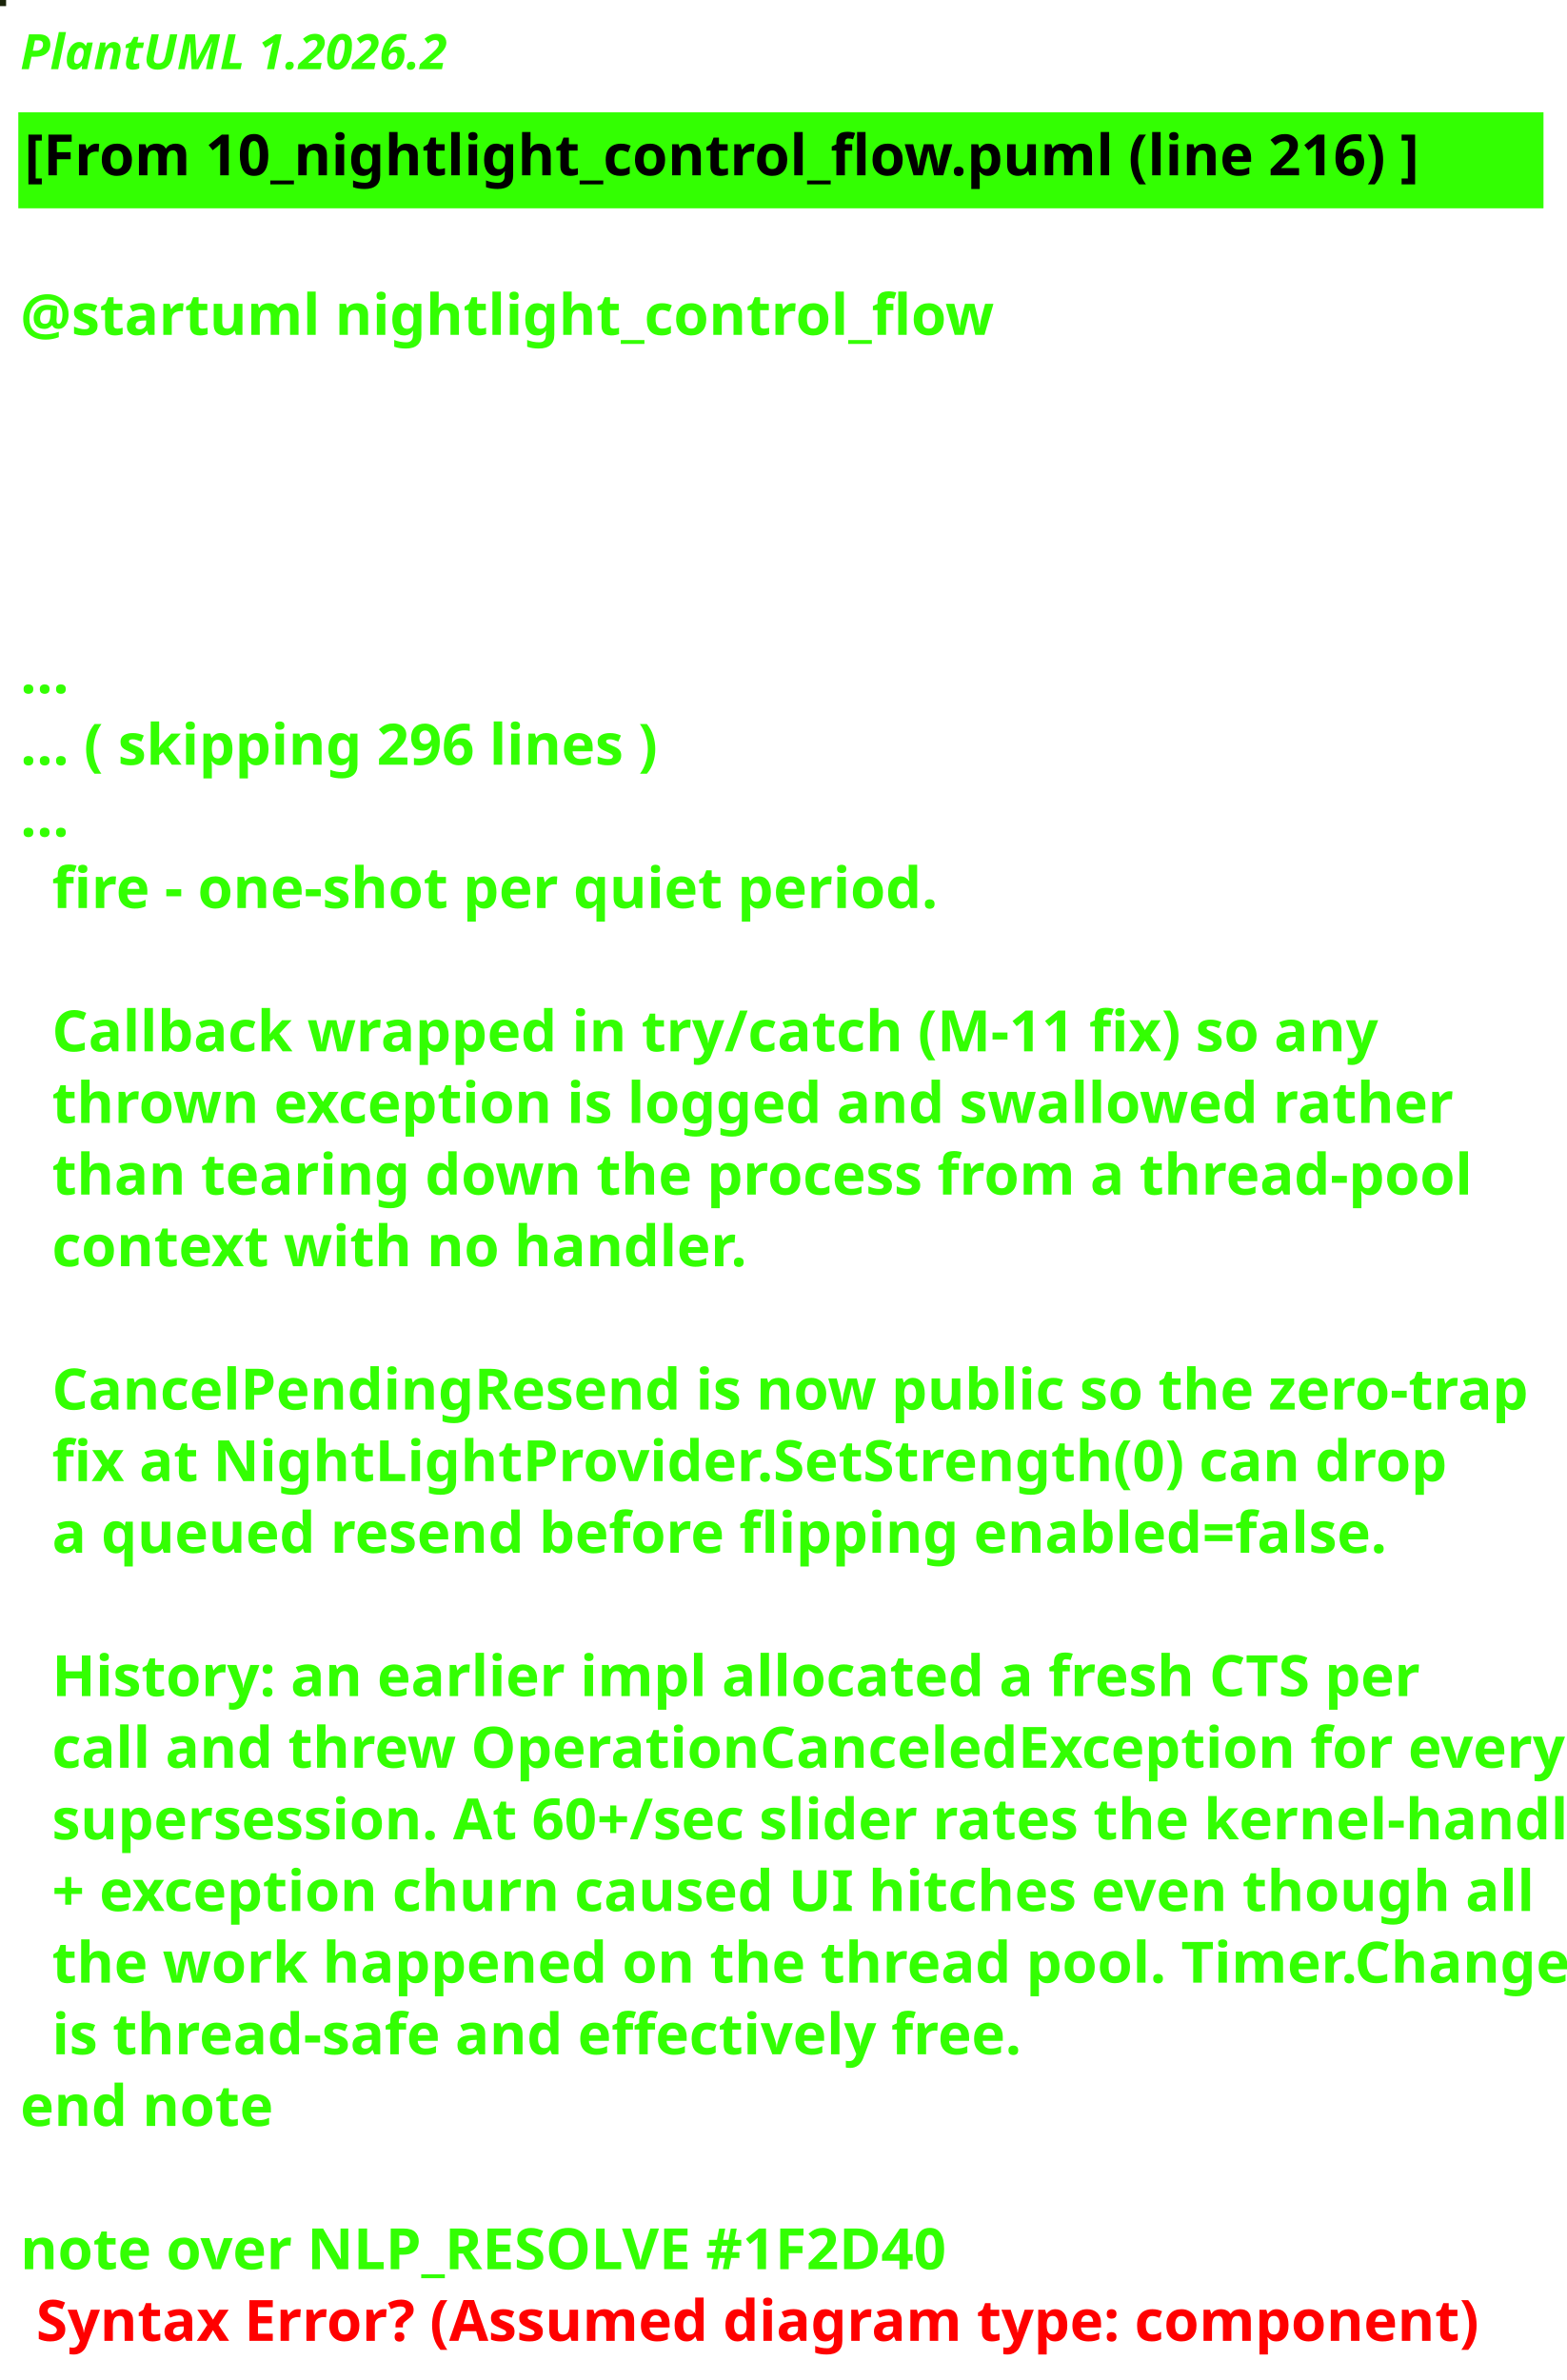
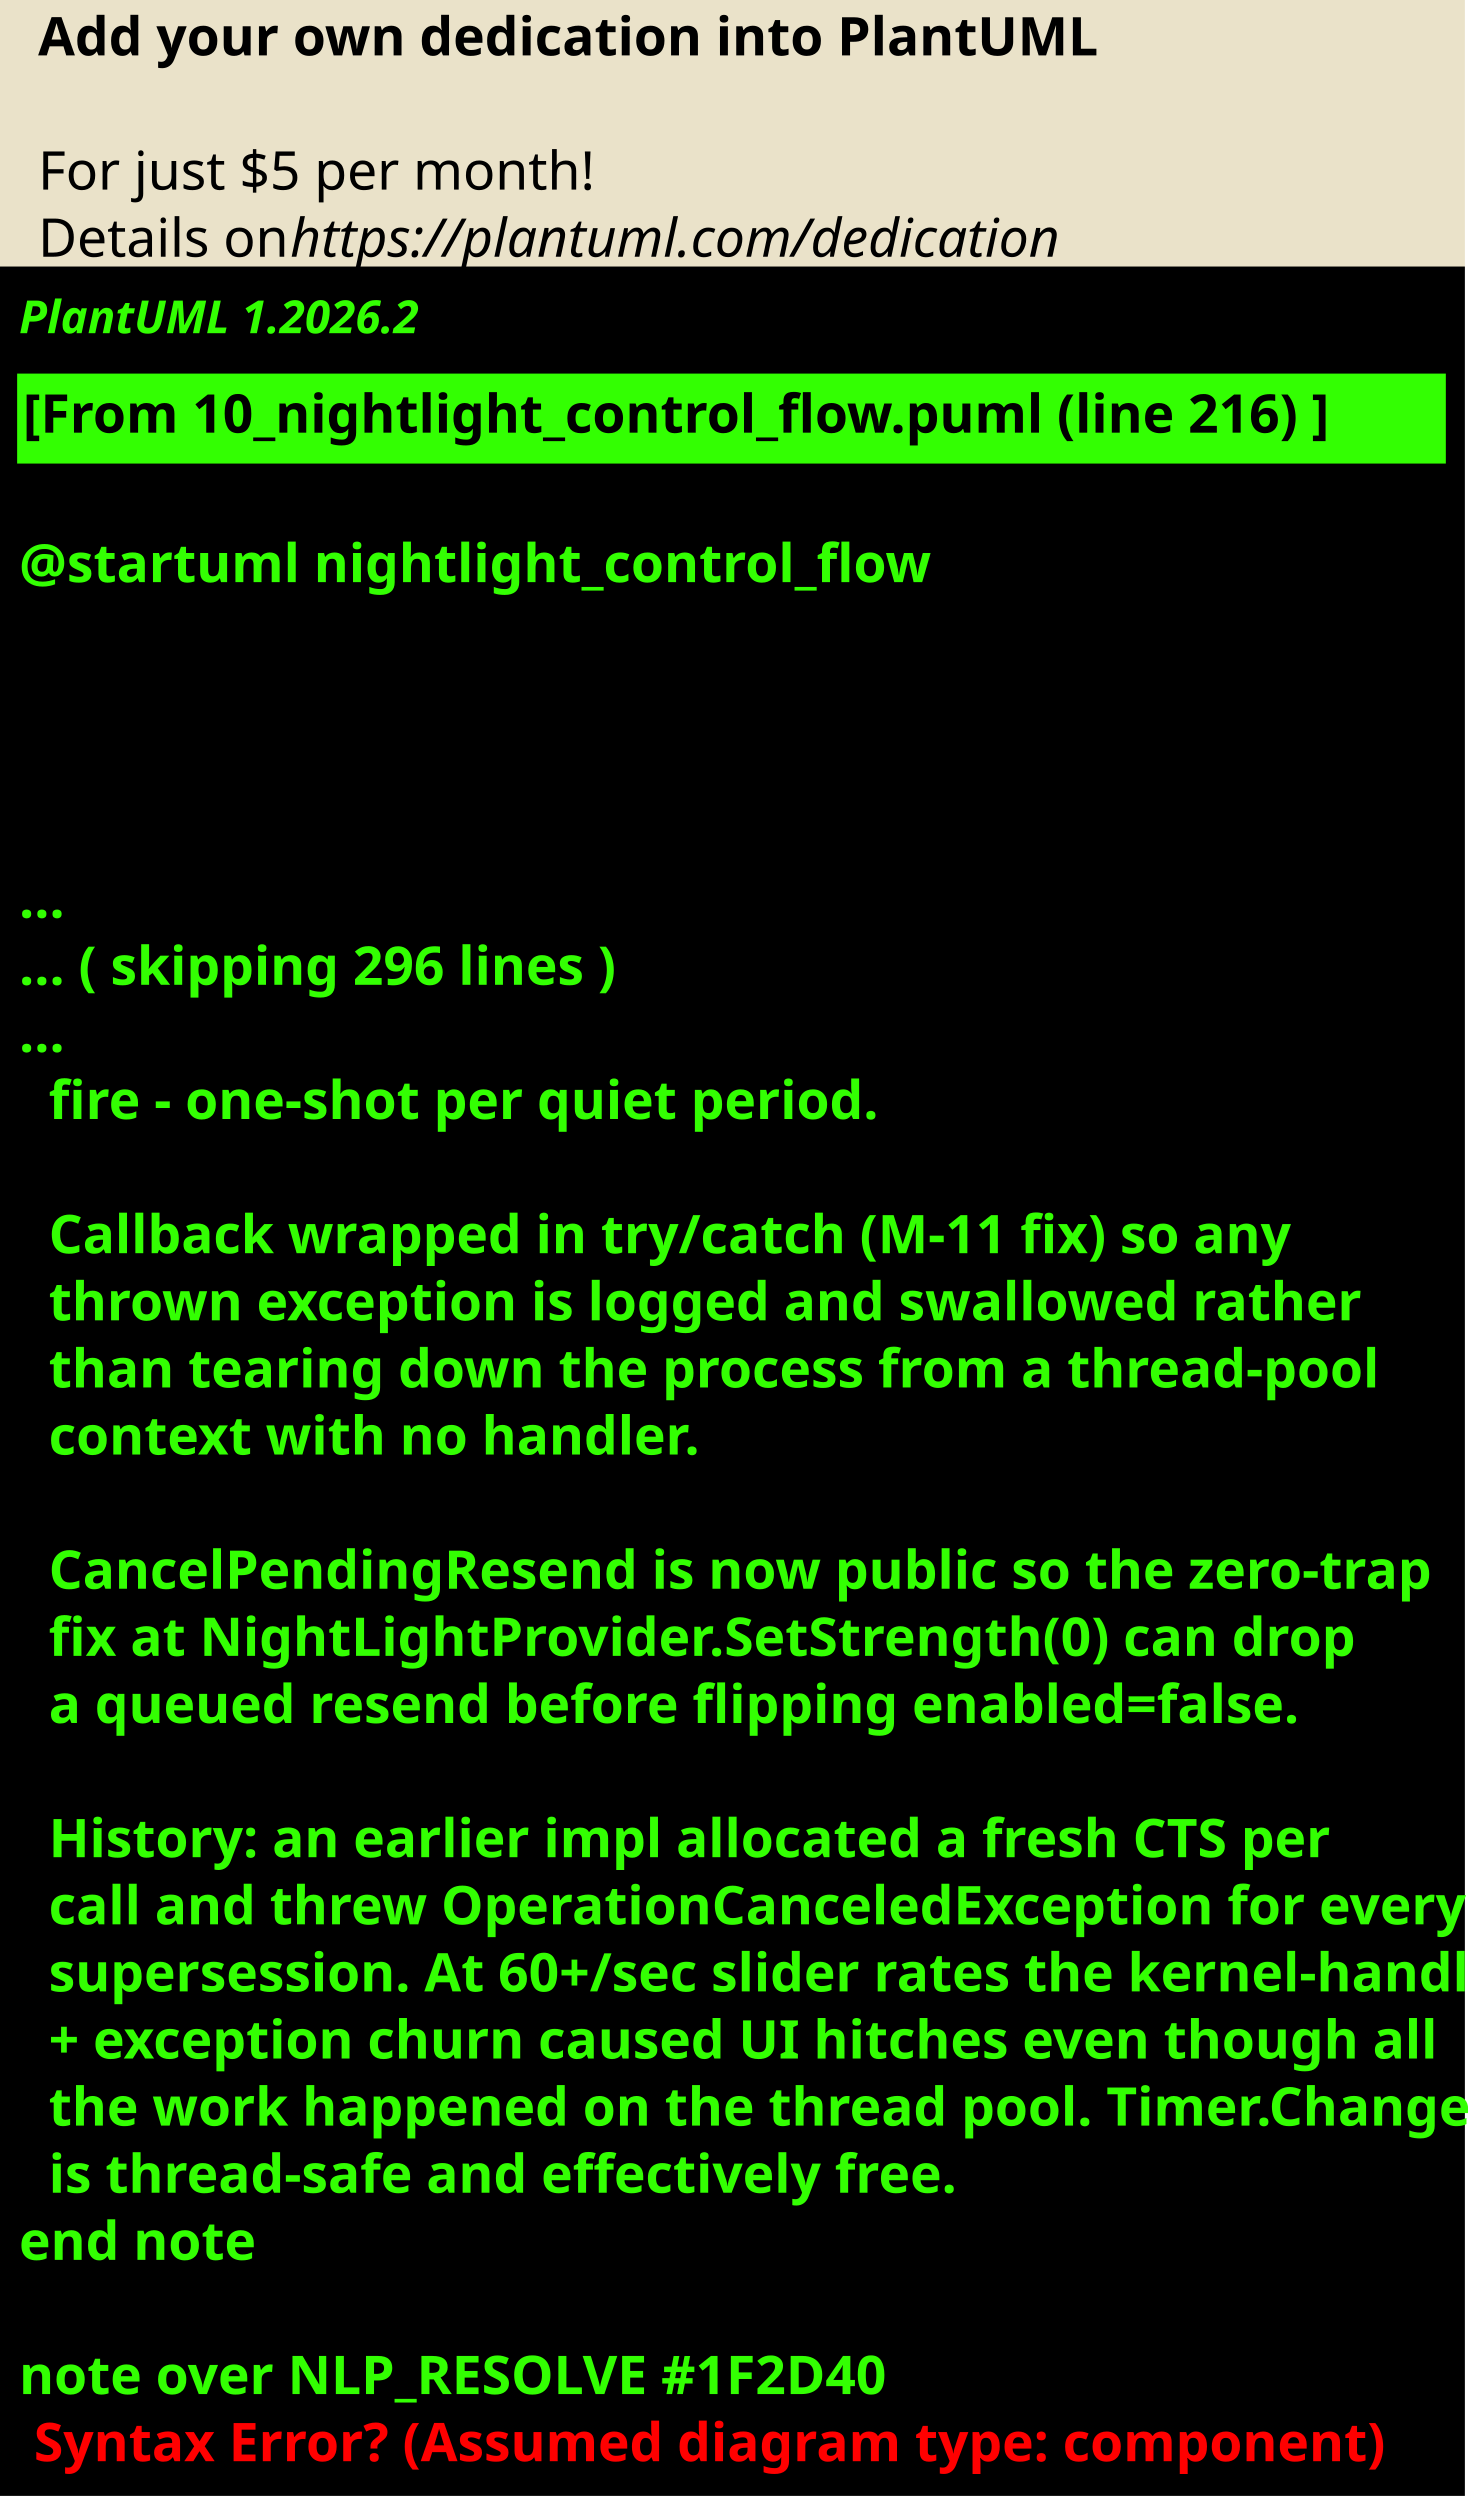
- <svg xmlns="http://www.w3.org/2000/svg" contentStyleType="text/css" height="585px" preserveAspectRatio="none" style="width:385px;height:585px;background:#000000;" version="1.1" viewBox="0 0 385 585" width="385px" zoomAndPan="magnify">
+ <svg xmlns="http://www.w3.org/2000/svg" xmlns:xlink="http://www.w3.org/1999/xlink" contentStyleType="text/css" height="656px" preserveAspectRatio="none" style="width:385px;height:656px;background:#000000;" version="1.1" viewBox="0 0 385 656" width="385px" zoomAndPan="magnify">
  <defs />
  <g>
-     <rect fill="#1A240A" height="1" style="stroke:#1A240A;stroke-width:1;" width="1" x="0" y="0" />
-     <text fill="#33FF02" font-family="sans-serif" font-size="12" font-style="italic" font-weight="bold" lengthAdjust="spacing" textLength="105.375" x="5" y="17">PlantUML 1.2026.2</text>
-     <rect fill="#33FF02" height="22.609" style="stroke:#33FF02;stroke-width:1;" width="373.885" x="5" y="28.094" />
-     <text fill="#000000" font-family="sans-serif" font-size="14" font-weight="bold" lengthAdjust="spacing" textLength="332.131" x="6" y="43.094">[From 10_nightlight_control_flow.puml (line 216) ]</text>
-     <text fill="#33FF02" font-family="sans-serif" font-size="14" font-weight="bold" lengthAdjust="spacing" textLength="3.89" x="5" y="64.703"> </text>
-     <text fill="#33FF02" font-family="sans-serif" font-size="14" font-weight="bold" lengthAdjust="spacing" textLength="227.534" x="5" y="82.312">@startuml nightlight_control_flow</text>
-     <text fill="#33FF02" font-family="sans-serif" font-size="14" font-weight="bold" lengthAdjust="spacing" textLength="3.89" x="5" y="99.922"> </text>
-     <text fill="#33FF02" font-family="sans-serif" font-size="14" font-weight="bold" lengthAdjust="spacing" textLength="3.89" x="5" y="117.531"> </text>
+     <rect fill="#151600" height="1" style="stroke:#151600;stroke-width:1;" width="1" x="0" y="0" />
+     <rect fill="#EAE2C9" height="70.438" style="stroke:#EAE2C9;stroke-width:1;" width="383.885" x="0" y="0" />
+     <text fill="#000000" font-family="sans-serif" font-size="14" font-weight="bold" lengthAdjust="spacing" textLength="265.207" x="10" y="14.533">Add your own dedication into PlantUML</text>
+     <text fill="#000000" font-family="sans-serif" font-size="14" lengthAdjust="spacing" textLength="3.89" x="10" y="32.143"> </text>
+     <text fill="#000000" font-family="sans-serif" font-size="14" lengthAdjust="spacing" textLength="136.951" x="10" y="49.752">For just $5 per month!</text>
+     <text fill="#000000" font-family="sans-serif" font-size="14" lengthAdjust="spacing" textLength="62.255" x="10" y="67.361">Details on</text>
+     <a href="https://plantuml.com/dedication" target="" title="https://plantuml.com/dedication" xlink:actuate="onRequest" xlink:href="https://plantuml.com/dedication" xlink:show="new" xlink:title="https://plantuml.com/dedication" xlink:type="simple">
+       <text fill="#000000" font-family="sans-serif" font-size="14" font-style="italic" lengthAdjust="spacing" textLength="192.992" x="76.144" y="67.361">https://plantuml.com/dedication</text>
+     </a>
+     <rect fill="#000000" height="583.984" style="stroke:#000000;stroke-width:1;" width="383.885" x="0" y="70.438" />
+     <text fill="#33FF02" font-family="sans-serif" font-size="12" font-style="italic" font-weight="bold" lengthAdjust="spacing" textLength="105.375" x="5" y="87.438">PlantUML 1.2026.2</text>
+     <rect fill="#33FF02" height="22.609" style="stroke:#33FF02;stroke-width:1;" width="373.885" x="5" y="98.531" />
+     <text fill="#000000" font-family="sans-serif" font-size="14" font-weight="bold" lengthAdjust="spacing" textLength="332.131" x="6" y="113.531">[From 10_nightlight_control_flow.puml (line 216) ]</text>
    <text fill="#33FF02" font-family="sans-serif" font-size="14" font-weight="bold" lengthAdjust="spacing" textLength="3.89" x="5" y="135.141"> </text>
-     <text fill="#33FF02" font-family="sans-serif" font-size="14" font-weight="bold" lengthAdjust="spacing" textLength="3.89" x="5" y="152.75"> </text>
-     <text fill="#33FF02" font-family="sans-serif" font-size="14" font-weight="bold" lengthAdjust="spacing" textLength="11.669" x="5" y="170.359">...</text>
-     <text fill="#33FF02" font-family="sans-serif" font-size="14" font-weight="bold" lengthAdjust="spacing" textLength="153.262" x="5" y="187.969">... ( skipping 296 lines )</text>
-     <text fill="#33FF02" font-family="sans-serif" font-size="14" font-weight="bold" lengthAdjust="spacing" textLength="11.669" x="5" y="205.578">...</text>
-     <text fill="#33FF02" font-family="sans-serif" font-size="14" font-weight="bold" lengthAdjust="spacing" textLength="206.897" x="12.779" y="223.188">fire - one-shot per quiet period.</text>
-     <text fill="#33FF02" font-family="sans-serif" font-size="14" font-weight="bold" lengthAdjust="spacing" textLength="3.89" x="5" y="240.797"> </text>
-     <text fill="#33FF02" font-family="sans-serif" font-size="14" font-weight="bold" lengthAdjust="spacing" textLength="311.199" x="12.779" y="258.406">Callback wrapped in try/catch (M-11 fix) so any</text>
-     <text fill="#33FF02" font-family="sans-serif" font-size="14" font-weight="bold" lengthAdjust="spacing" textLength="327.496" x="12.779" y="276.016">thrown exception is logged and swallowed rather</text>
-     <text fill="#33FF02" font-family="sans-serif" font-size="14" font-weight="bold" lengthAdjust="spacing" textLength="330.586" x="12.779" y="293.625">than tearing down the process from a thread-pool</text>
-     <text fill="#33FF02" font-family="sans-serif" font-size="14" font-weight="bold" lengthAdjust="spacing" textLength="161.007" x="12.779" y="311.234">context with no handler.</text>
-     <text fill="#33FF02" font-family="sans-serif" font-size="14" font-weight="bold" lengthAdjust="spacing" textLength="3.89" x="5" y="328.844"> </text>
-     <text fill="#33FF02" font-family="sans-serif" font-size="14" font-weight="bold" lengthAdjust="spacing" textLength="353.165" x="12.779" y="346.453">CancelPendingResend is now public so the zero-trap</text>
-     <text fill="#33FF02" font-family="sans-serif" font-size="14" font-weight="bold" lengthAdjust="spacing" textLength="326.683" x="12.779" y="364.062">fix at NightLightProvider.SetStrength(0) can drop</text>
-     <text fill="#33FF02" font-family="sans-serif" font-size="14" font-weight="bold" lengthAdjust="spacing" textLength="313.127" x="12.779" y="381.672">a queued resend before flipping enabled=false.</text>
+     <text fill="#33FF02" font-family="sans-serif" font-size="14" font-weight="bold" lengthAdjust="spacing" textLength="227.534" x="5" y="152.75">@startuml nightlight_control_flow</text>
+     <text fill="#33FF02" font-family="sans-serif" font-size="14" font-weight="bold" lengthAdjust="spacing" textLength="3.89" x="5" y="170.359"> </text>
+     <text fill="#33FF02" font-family="sans-serif" font-size="14" font-weight="bold" lengthAdjust="spacing" textLength="3.89" x="5" y="187.969"> </text>
+     <text fill="#33FF02" font-family="sans-serif" font-size="14" font-weight="bold" lengthAdjust="spacing" textLength="3.89" x="5" y="205.578"> </text>
+     <text fill="#33FF02" font-family="sans-serif" font-size="14" font-weight="bold" lengthAdjust="spacing" textLength="3.89" x="5" y="223.188"> </text>
+     <text fill="#33FF02" font-family="sans-serif" font-size="14" font-weight="bold" lengthAdjust="spacing" textLength="11.669" x="5" y="240.797">...</text>
+     <text fill="#33FF02" font-family="sans-serif" font-size="14" font-weight="bold" lengthAdjust="spacing" textLength="153.262" x="5" y="258.406">... ( skipping 296 lines )</text>
+     <text fill="#33FF02" font-family="sans-serif" font-size="14" font-weight="bold" lengthAdjust="spacing" textLength="11.669" x="5" y="276.016">...</text>
+     <text fill="#33FF02" font-family="sans-serif" font-size="14" font-weight="bold" lengthAdjust="spacing" textLength="206.897" x="12.779" y="293.625">fire - one-shot per quiet period.</text>
+     <text fill="#33FF02" font-family="sans-serif" font-size="14" font-weight="bold" lengthAdjust="spacing" textLength="3.89" x="5" y="311.234"> </text>
+     <text fill="#33FF02" font-family="sans-serif" font-size="14" font-weight="bold" lengthAdjust="spacing" textLength="311.199" x="12.779" y="328.844">Callback wrapped in try/catch (M-11 fix) so any</text>
+     <text fill="#33FF02" font-family="sans-serif" font-size="14" font-weight="bold" lengthAdjust="spacing" textLength="327.496" x="12.779" y="346.453">thrown exception is logged and swallowed rather</text>
+     <text fill="#33FF02" font-family="sans-serif" font-size="14" font-weight="bold" lengthAdjust="spacing" textLength="330.586" x="12.779" y="364.062">than tearing down the process from a thread-pool</text>
+     <text fill="#33FF02" font-family="sans-serif" font-size="14" font-weight="bold" lengthAdjust="spacing" textLength="161.007" x="12.779" y="381.672">context with no handler.</text>
    <text fill="#33FF02" font-family="sans-serif" font-size="14" font-weight="bold" lengthAdjust="spacing" textLength="3.89" x="5" y="399.281"> </text>
-     <text fill="#33FF02" font-family="sans-serif" font-size="14" font-weight="bold" lengthAdjust="spacing" textLength="323.661" x="12.779" y="416.891">History: an earlier impl allocated a fresh CTS per</text>
-     <text fill="#33FF02" font-family="sans-serif" font-size="14" font-weight="bold" lengthAdjust="spacing" textLength="355.551" x="12.779" y="434.5">call and threw OperationCanceledException for every</text>
-     <text fill="#33FF02" font-family="sans-serif" font-size="14" font-weight="bold" lengthAdjust="spacing" textLength="366.106" x="12.779" y="452.109">supersession. At 60+/sec slider rates the kernel-handle</text>
-     <text fill="#33FF02" font-family="sans-serif" font-size="14" font-weight="bold" lengthAdjust="spacing" textLength="349.692" x="12.779" y="469.719">+ exception churn caused UI hitches even though all</text>
-     <text fill="#33FF02" font-family="sans-serif" font-size="14" font-weight="bold" lengthAdjust="spacing" textLength="354.696" x="12.779" y="487.328">the work happened on the thread pool. Timer.Change</text>
-     <text fill="#33FF02" font-family="sans-serif" font-size="14" font-weight="bold" lengthAdjust="spacing" textLength="225.648" x="12.779" y="504.938">is thread-safe and effectively free.</text>
-     <text fill="#33FF02" font-family="sans-serif" font-size="14" font-weight="bold" lengthAdjust="spacing" textLength="58.331" x="5" y="522.547">end note</text>
-     <text fill="#33FF02" font-family="sans-serif" font-size="14" font-weight="bold" lengthAdjust="spacing" textLength="3.89" x="5" y="540.156"> </text>
-     <text fill="#33FF02" font-family="sans-serif" font-size="14" font-weight="bold" lengthAdjust="spacing" text-decoration="wavy underline" textLength="231.075" x="5" y="557.766">note over NLP_RESOLVE #1F2D40</text>
-     <text fill="#FF0000" font-family="sans-serif" font-size="14" font-weight="bold" lengthAdjust="spacing" textLength="343.841" x="8.89" y="575.375">Syntax Error? (Assumed diagram type: component)</text>
+     <text fill="#33FF02" font-family="sans-serif" font-size="14" font-weight="bold" lengthAdjust="spacing" textLength="353.165" x="12.779" y="416.891">CancelPendingResend is now public so the zero-trap</text>
+     <text fill="#33FF02" font-family="sans-serif" font-size="14" font-weight="bold" lengthAdjust="spacing" textLength="326.683" x="12.779" y="434.5">fix at NightLightProvider.SetStrength(0) can drop</text>
+     <text fill="#33FF02" font-family="sans-serif" font-size="14" font-weight="bold" lengthAdjust="spacing" textLength="313.127" x="12.779" y="452.109">a queued resend before flipping enabled=false.</text>
+     <text fill="#33FF02" font-family="sans-serif" font-size="14" font-weight="bold" lengthAdjust="spacing" textLength="3.89" x="5" y="469.719"> </text>
+     <text fill="#33FF02" font-family="sans-serif" font-size="14" font-weight="bold" lengthAdjust="spacing" textLength="323.661" x="12.779" y="487.328">History: an earlier impl allocated a fresh CTS per</text>
+     <text fill="#33FF02" font-family="sans-serif" font-size="14" font-weight="bold" lengthAdjust="spacing" textLength="355.551" x="12.779" y="504.938">call and threw OperationCanceledException for every</text>
+     <text fill="#33FF02" font-family="sans-serif" font-size="14" font-weight="bold" lengthAdjust="spacing" textLength="366.106" x="12.779" y="522.547">supersession. At 60+/sec slider rates the kernel-handle</text>
+     <text fill="#33FF02" font-family="sans-serif" font-size="14" font-weight="bold" lengthAdjust="spacing" textLength="349.692" x="12.779" y="540.156">+ exception churn caused UI hitches even though all</text>
+     <text fill="#33FF02" font-family="sans-serif" font-size="14" font-weight="bold" lengthAdjust="spacing" textLength="354.696" x="12.779" y="557.766">the work happened on the thread pool. Timer.Change</text>
+     <text fill="#33FF02" font-family="sans-serif" font-size="14" font-weight="bold" lengthAdjust="spacing" textLength="225.648" x="12.779" y="575.375">is thread-safe and effectively free.</text>
+     <text fill="#33FF02" font-family="sans-serif" font-size="14" font-weight="bold" lengthAdjust="spacing" textLength="58.331" x="5" y="592.984">end note</text>
+     <text fill="#33FF02" font-family="sans-serif" font-size="14" font-weight="bold" lengthAdjust="spacing" textLength="3.89" x="5" y="610.594"> </text>
+     <text fill="#33FF02" font-family="sans-serif" font-size="14" font-weight="bold" lengthAdjust="spacing" text-decoration="wavy underline" textLength="231.075" x="5" y="628.203">note over NLP_RESOLVE #1F2D40</text>
+     <text fill="#FF0000" font-family="sans-serif" font-size="14" font-weight="bold" lengthAdjust="spacing" textLength="343.841" x="8.89" y="645.812">Syntax Error? (Assumed diagram type: component)</text>
  </g>
</svg>
